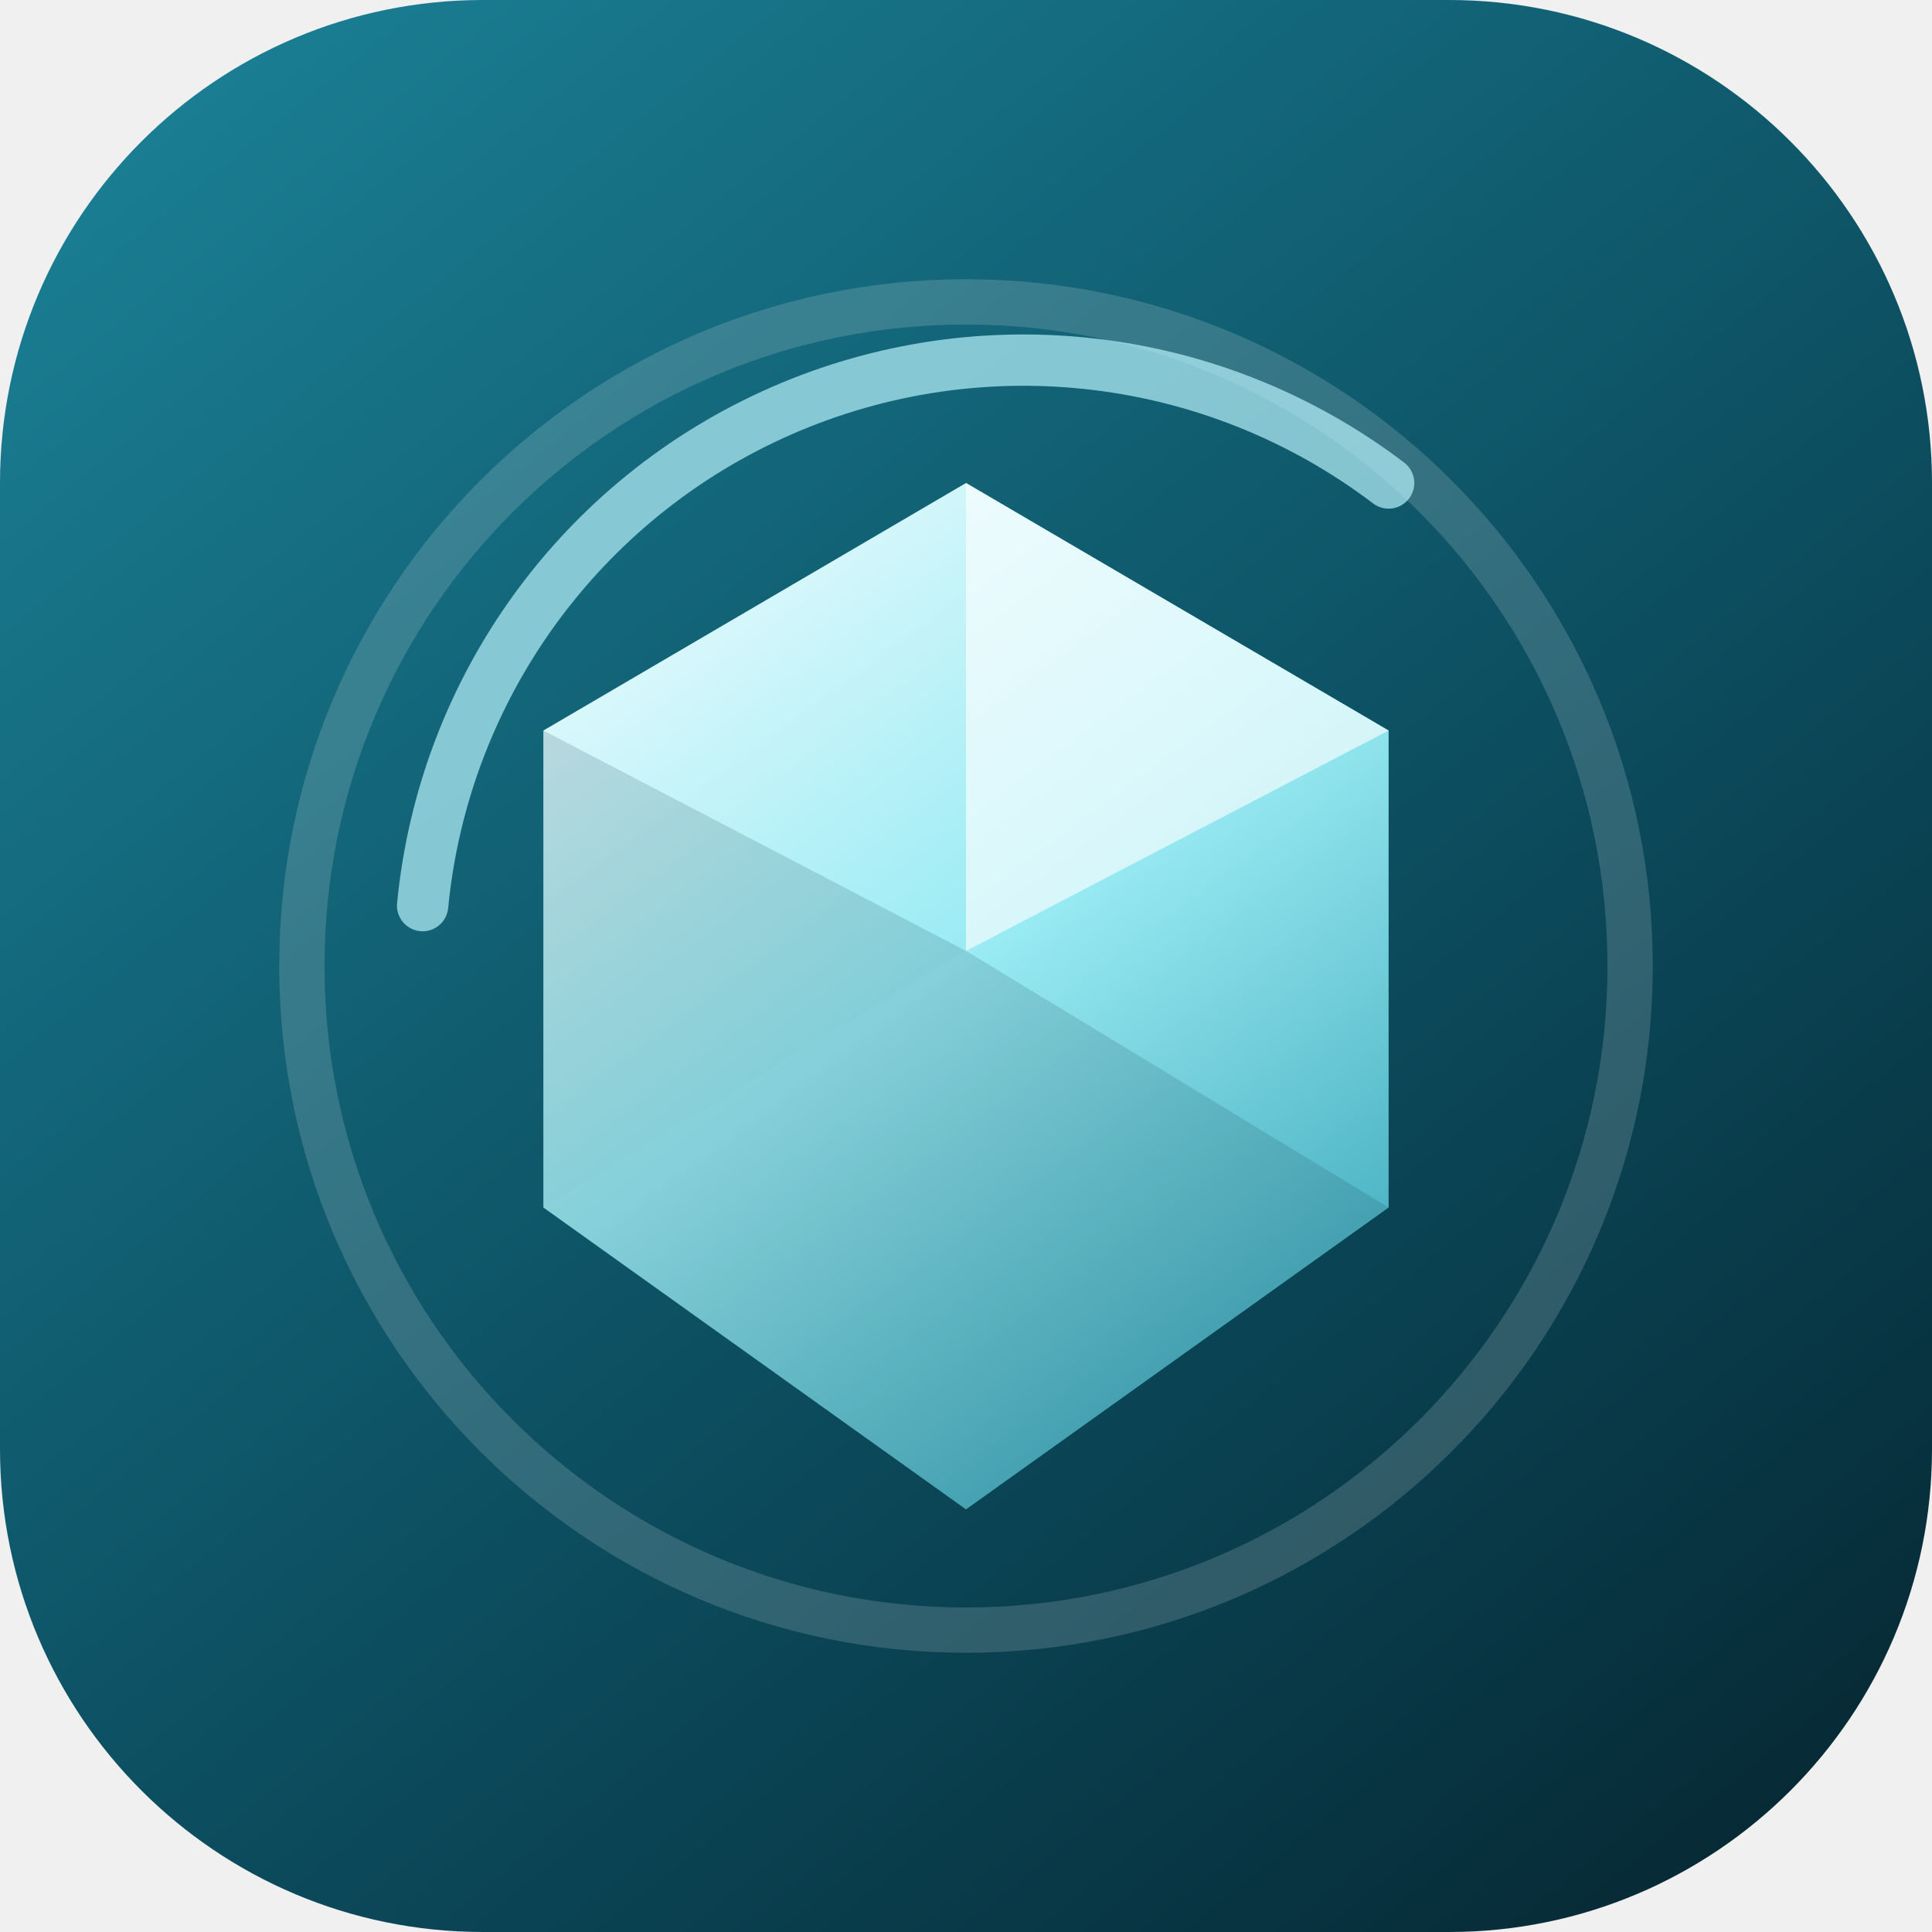
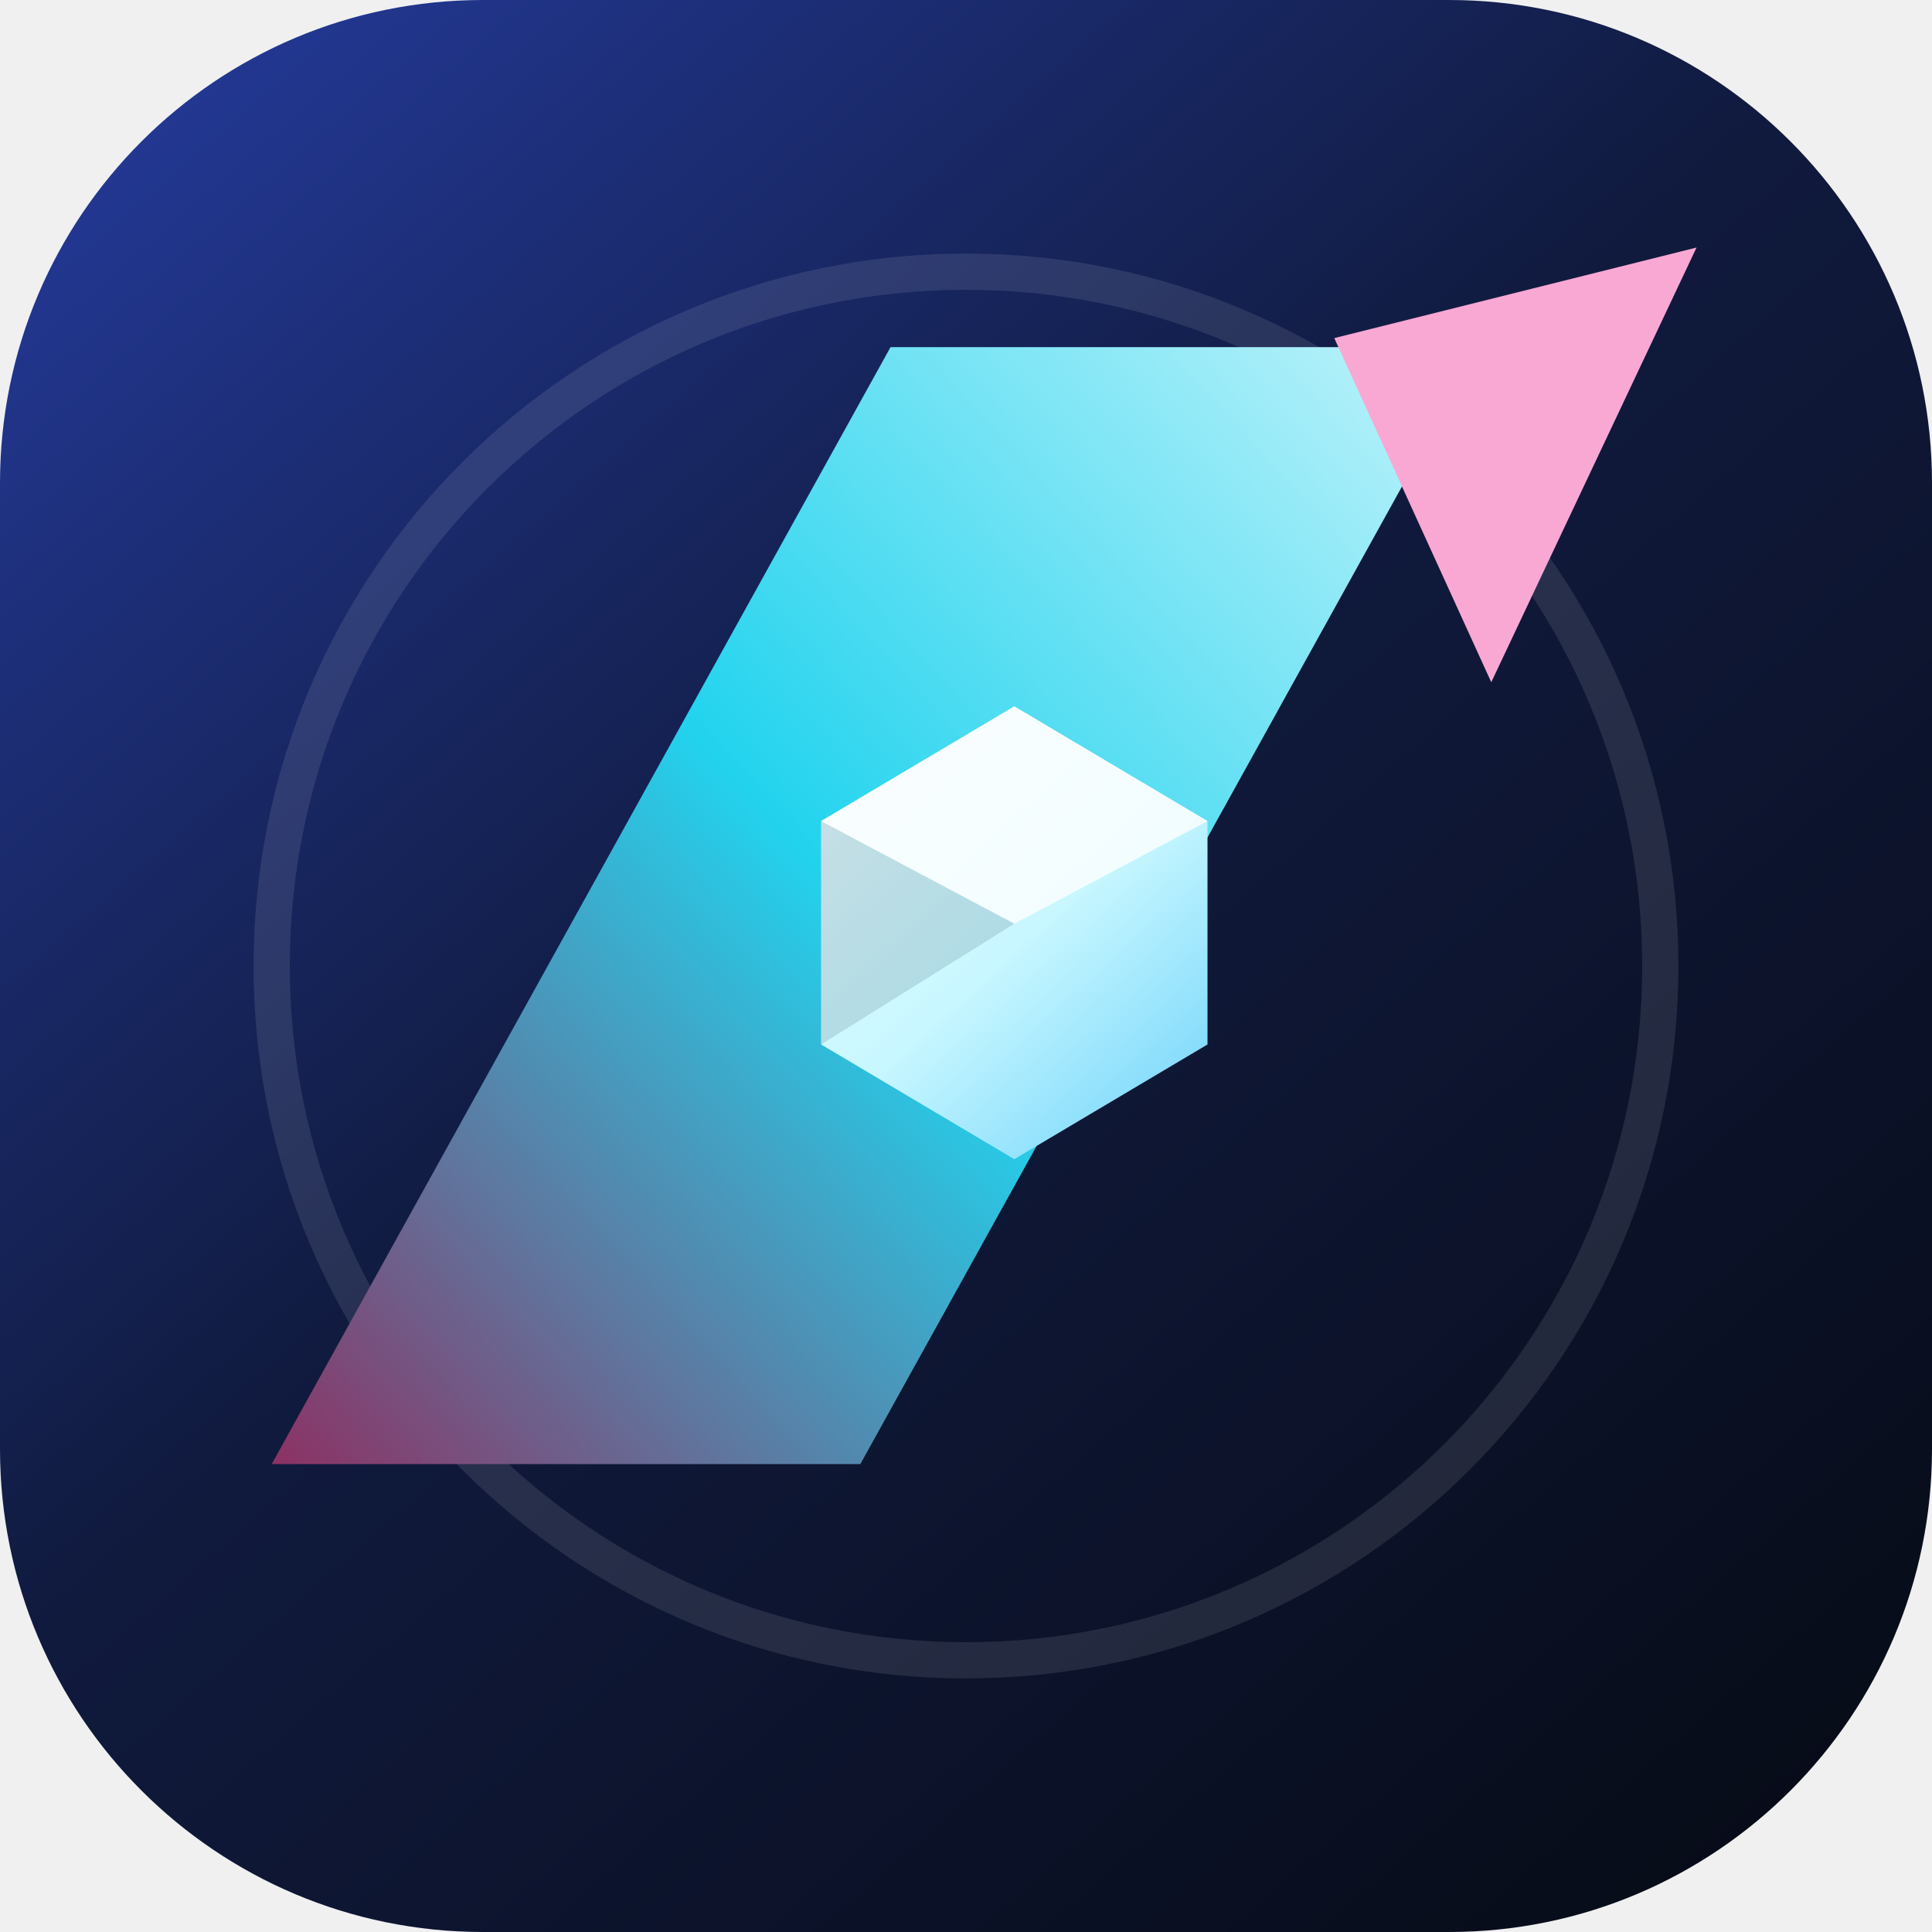
<svg xmlns="http://www.w3.org/2000/svg" viewBox="0 0 64 64">
  <defs>
-     <linearGradient id="bg" x1="8" y1="2" x2="58" y2="64" gradientUnits="userSpaceOnUse">
-       <stop offset="0" stop-color="#1a7d92" />
-       <stop offset="0.55" stop-color="#0c4e60" />
-       <stop offset="1" stop-color="#062833" />
+     <linearGradient id="bg" x1="4" y1="0" x2="60" y2="64" gradientUnits="userSpaceOnUse">
+       <stop offset="0" stop-color="#243a9a" />
+       <stop offset="0.46" stop-color="#101a3d" />
+       <stop offset="1" stop-color="#070b16" />
    </linearGradient>
-     <linearGradient id="gem" x1="20" y1="14" x2="48" y2="52" gradientUnits="userSpaceOnUse">
-       <stop offset="0" stop-color="#f7feff" />
-       <stop offset="0.45" stop-color="#9aebf4" />
-       <stop offset="1" stop-color="#1a8fa3" />
+     <linearGradient id="swath" x1="8" y1="54" x2="58" y2="8" gradientUnits="userSpaceOnUse">
+       <stop offset="0" stop-color="#9d174d" />
+       <stop offset="0.46" stop-color="#22d3ee" />
+       <stop offset="1" stop-color="#f8feff" />
+     </linearGradient>
+     <linearGradient id="stone" x1="24" y1="20" x2="44" y2="42" gradientUnits="userSpaceOnUse">
+       <stop offset="0" stop-color="#ffffff" />
+       <stop offset="0.5" stop-color="#c8f7ff" />
+       <stop offset="1" stop-color="#38bdf8" />
    </linearGradient>
  </defs>
  <rect width="64" height="64" rx="16" fill="url(#bg)" />
-   <circle cx="32" cy="32" r="22" fill="none" stroke="#ffffff" stroke-opacity="0.16" stroke-width="1.5" />
-   <path d="M14 30a20 20 0 0 1 32-14" fill="none" stroke="#b7f3fb" stroke-opacity="0.7" stroke-width="1.7" stroke-linecap="round" />
-   <path d="M32 16 L46 24.2 L46 40 L32 50 L18 40 L18 24.2 Z" fill="url(#gem)" />
-   <path d="M32 16 L46 24.2 L32 31.5 Z" fill="#ffffff" fill-opacity="0.62" />
-   <path d="M18 24.2 L32 31.5 L18 40 Z" fill="#083844" fill-opacity="0.16" />
-   <path d="M32 31.5 L46 40 L32 50 L18 40 Z" fill="#062833" fill-opacity="0.14" />
+   <circle cx="32" cy="32" r="23" fill="none" stroke="#ffffff" stroke-opacity="0.1" stroke-width="1.2" />
+   <path d="M9 48.5 H28.5 L49 11.5 H29.5 Z" fill="url(#swath)" />
+   <path d="M44.2 11.2 L56.2 8.2 L49.4 22.6 Z" fill="#f9a8d4" />
+   <path d="M27.2 27.2 L33.6 23.4 L40 27.2 L40 34.6 L33.6 38.4 L27.2 34.6 Z" fill="url(#stone)" />
+   <path d="M27.2 27.2 L33.6 23.4 L40 27.2 L33.6 30.6 Z" fill="#ffffff" fill-opacity="0.78" />
+   <path d="M27.2 27.2 L33.6 30.6 L27.2 34.6 Z" fill="#083044" fill-opacity="0.14" />
</svg>
